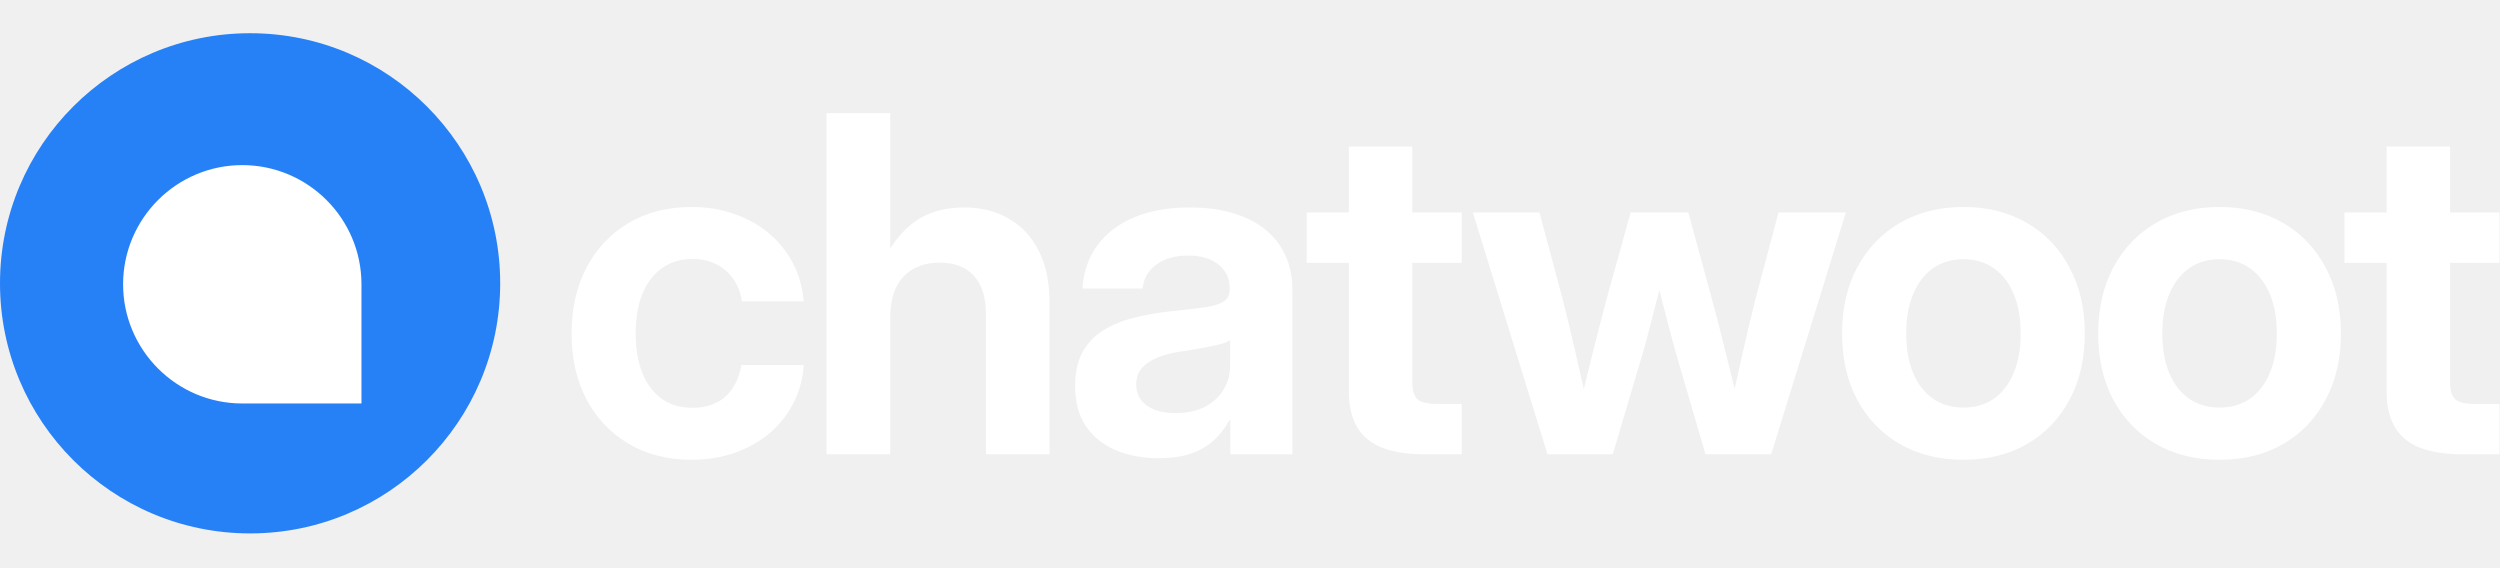
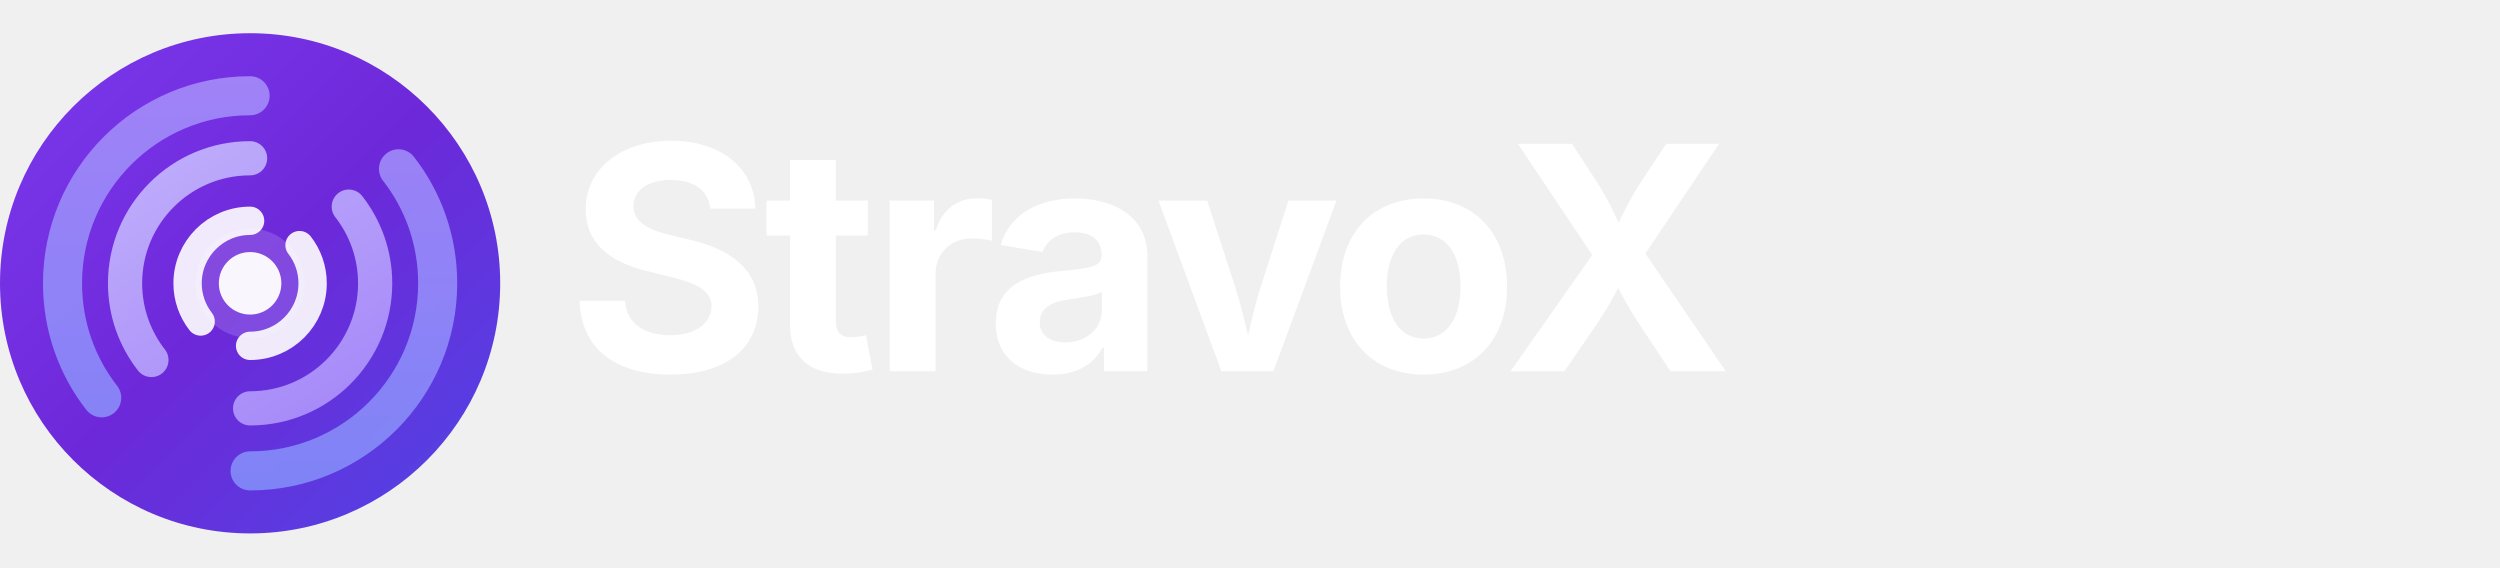
<svg xmlns="http://www.w3.org/2000/svg" width="2559" height="581" viewBox="0 0 2559 581" fill="none">
-   <path d="M256 546C397.385 546 512 431.385 512 290C512 148.615 397.385 34 256 34C114.615 34 0 148.615 0 290C0 431.385 114.615 546 256 546Z" fill="#2781F6" />
-   <path d="M367 410H247.99C182.388 410 129 356.608 129 290.989C129 225.392 182.388 172 247.992 172C313.612 172 367 225.392 367 290.989V410Z" fill="white" stroke="white" stroke-width="6" />
-   <path d="M707.875 470.625C683.5 470.625 662.016 465.156 643.422 454.219C624.984 443.281 610.609 428.125 600.297 408.75C590.141 389.375 585.062 366.953 585.062 341.484C585.062 316.016 590.141 293.516 600.297 273.984C610.609 254.453 624.984 239.219 643.422 228.281C662.016 217.344 683.5 211.875 707.875 211.875C723.812 211.875 738.5 214.297 751.938 219.141C765.531 223.828 777.328 230.469 787.328 239.062C797.484 247.656 805.609 257.812 811.703 269.531C817.797 281.25 821.469 294.219 822.719 308.438H759.438C758.5 301.875 756.625 296.016 753.812 290.859C751.156 285.547 747.641 281.016 743.266 277.266C739.047 273.359 734.047 270.391 728.266 268.359C722.641 266.172 716.156 265.078 708.812 265.078C696.781 265.078 686.391 268.203 677.641 274.453C668.891 280.703 662.172 289.531 657.484 300.938C652.953 312.344 650.688 325.859 650.688 341.484C650.688 356.953 652.953 370.391 657.484 381.797C662.172 393.203 668.812 402.031 677.406 408.281C686.156 414.375 696.625 417.422 708.812 417.422C716.156 417.422 722.641 416.406 728.266 414.375C733.891 412.344 738.734 409.453 742.797 405.703C747.016 401.797 750.453 397.188 753.109 391.875C755.766 386.406 757.719 380.312 758.969 373.594H822.719C821.781 387.656 818.266 400.625 812.172 412.5C806.234 424.219 798.188 434.453 788.031 443.203C777.875 451.797 766 458.516 752.406 463.359C738.812 468.203 723.969 470.625 707.875 470.625ZM911.209 326.484V465H846.053V115.781H911.209V281.25H898.319C906.288 259.375 917.459 242.422 931.834 230.391C946.366 218.359 964.725 212.344 986.913 212.344C1004.41 212.344 1019.65 216.172 1032.62 223.828C1045.74 231.328 1055.98 242.344 1063.32 256.875C1070.66 271.406 1074.33 289.141 1074.33 310.078V465H1009.18V321.562C1009.18 304.219 1005.04 291.094 996.756 282.188C988.631 273.281 977.069 268.828 962.069 268.828C952.069 268.828 943.241 270.859 935.584 274.922C927.928 278.984 921.913 285.234 917.538 293.672C913.319 302.109 911.209 313.047 911.209 326.484ZM1185.79 468.984C1169.39 468.984 1154.78 466.25 1141.97 460.781C1129.15 455.312 1119 447.109 1111.5 436.172C1104.15 425.234 1100.48 411.562 1100.48 395.156C1100.48 381.094 1103.06 369.453 1108.22 360.234C1113.53 350.859 1120.64 343.438 1129.54 337.969C1138.61 332.344 1149 328.125 1160.72 325.312C1172.43 322.344 1184.62 320.156 1197.28 318.75C1212.59 317.188 1224.7 315.781 1233.61 314.531C1242.51 313.125 1248.92 311.094 1252.83 308.438C1256.73 305.781 1258.68 301.719 1258.68 296.25V294.609C1258.68 288.047 1256.97 282.344 1253.53 277.5C1250.09 272.5 1245.25 268.594 1239 265.781C1232.75 262.969 1225.17 261.562 1216.26 261.562C1207.36 261.562 1199.47 262.969 1192.59 265.781C1185.87 268.594 1180.48 272.578 1176.42 277.734C1172.51 282.734 1170.25 288.594 1169.62 295.312H1107.98C1109.08 278.438 1114.08 263.828 1122.98 251.484C1132.04 239.141 1144.54 229.531 1160.48 222.656C1176.58 215.781 1195.72 212.344 1217.9 212.344C1234.47 212.344 1249.23 214.297 1262.2 218.203C1275.33 222.109 1286.34 227.734 1295.25 235.078C1304.31 242.422 1311.18 251.328 1315.87 261.797C1320.56 272.109 1322.9 283.75 1322.9 296.719V465H1259.39V430.078H1258.45C1254.23 437.891 1248.92 444.766 1242.51 450.703C1236.26 456.484 1228.45 461.016 1219.08 464.297C1209.86 467.422 1198.76 468.984 1185.79 468.984ZM1203.14 422.812C1214.86 422.812 1224.86 420.703 1233.14 416.484C1241.58 412.109 1247.98 406.25 1252.36 398.906C1256.89 391.562 1259.15 383.281 1259.15 374.062V348.281C1257.12 349.531 1254.39 350.703 1250.95 351.797C1247.67 352.734 1243.68 353.672 1239 354.609C1234.47 355.547 1229.47 356.484 1224 357.422C1218.68 358.359 1213.14 359.219 1207.36 360C1199.23 361.25 1191.81 363.203 1185.09 365.859C1178.37 368.516 1172.98 372.109 1168.92 376.641C1165.01 381.016 1163.06 386.719 1163.06 393.75C1163.06 399.688 1164.7 404.922 1167.98 409.453C1171.42 413.828 1176.11 417.188 1182.04 419.531C1187.98 421.719 1195.01 422.812 1203.14 422.812ZM1496.24 217.5V269.062H1337.57V217.5H1496.24ZM1380.69 150H1445.61V390.703C1445.61 399.297 1447.33 405.234 1450.77 408.516C1454.21 411.797 1460.69 413.438 1470.22 413.438C1474.13 413.438 1478.66 413.438 1483.82 413.438C1489.13 413.438 1493.27 413.438 1496.24 413.438V465C1492.02 465 1486.32 465 1479.13 465C1472.1 465 1464.99 465 1457.8 465C1431.39 465 1411.94 459.766 1399.44 449.297C1386.94 438.828 1380.69 422.656 1380.69 400.781V150ZM1584.03 465L1507.62 217.5H1575.82L1599.73 307.031C1604.26 324.688 1608.63 342.891 1612.85 361.641C1617.07 380.391 1621.29 398.828 1625.51 416.953H1616.6C1621.13 398.828 1625.67 380.391 1630.2 361.641C1634.88 342.891 1639.57 324.688 1644.26 307.031L1669.1 217.5H1728.17L1752.54 307.031C1757.38 324.688 1762.07 342.891 1766.6 361.641C1771.13 380.391 1775.67 398.828 1780.2 416.953H1771.06C1775.43 398.828 1779.65 380.391 1783.71 361.641C1787.93 342.891 1792.23 324.688 1796.6 307.031L1820.51 217.5H1889.42L1813.01 465H1745.74L1716.45 364.688C1713.63 354.844 1710.9 344.844 1708.24 334.688C1705.59 324.375 1702.93 314.062 1700.28 303.75C1697.78 293.281 1695.12 282.969 1692.31 272.812H1704.96C1702.31 282.969 1699.57 293.281 1696.76 303.75C1694.1 314.062 1691.45 324.375 1688.79 334.688C1686.29 344.844 1683.56 354.844 1680.59 364.688L1650.82 465H1584.03ZM2009.78 470.625C1985.09 470.625 1963.38 465.234 1944.62 454.453C1926.03 443.672 1911.5 428.594 1901.03 409.219C1890.72 389.844 1885.56 367.266 1885.56 341.484C1885.56 315.703 1890.72 293.125 1901.03 273.75C1911.5 254.219 1926.03 239.062 1944.62 228.281C1963.38 217.344 1985.09 211.875 2009.78 211.875C2034.62 211.875 2056.34 217.344 2074.94 228.281C2093.53 239.062 2107.98 254.219 2118.3 273.75C2128.77 293.125 2134 315.703 2134 341.484C2134 367.266 2128.77 389.844 2118.3 409.219C2107.98 428.594 2093.53 443.672 2074.94 454.453C2056.34 465.234 2034.62 470.625 2009.78 470.625ZM2009.78 417.188C2021.66 417.188 2031.97 414.219 2040.72 408.281C2049.47 402.188 2056.27 393.438 2061.11 382.031C2065.95 370.625 2068.38 357.109 2068.38 341.484C2068.38 325.547 2065.95 311.953 2061.11 300.703C2056.27 289.297 2049.47 280.547 2040.72 274.453C2031.97 268.359 2021.66 265.312 2009.78 265.312C1998.06 265.312 1987.75 268.359 1978.84 274.453C1970.09 280.547 1963.3 289.297 1958.45 300.703C1953.61 311.953 1951.19 325.547 1951.19 341.484C1951.19 357.266 1953.61 370.859 1958.45 382.266C1963.3 393.516 1970.09 402.188 1978.84 408.281C1987.75 414.219 1998.06 417.188 2009.78 417.188ZM2271.94 470.625C2247.26 470.625 2225.54 465.234 2206.79 454.453C2188.19 443.672 2173.66 428.594 2163.19 409.219C2152.88 389.844 2147.72 367.266 2147.72 341.484C2147.72 315.703 2152.88 293.125 2163.19 273.75C2173.66 254.219 2188.19 239.062 2206.79 228.281C2225.54 217.344 2247.26 211.875 2271.94 211.875C2296.79 211.875 2318.51 217.344 2337.1 228.281C2355.69 239.062 2370.15 254.219 2380.46 273.75C2390.93 293.125 2396.16 315.703 2396.16 341.484C2396.16 367.266 2390.93 389.844 2380.46 409.219C2370.15 428.594 2355.69 443.672 2337.1 454.453C2318.51 465.234 2296.79 470.625 2271.94 470.625ZM2271.94 417.188C2283.82 417.188 2294.13 414.219 2302.88 408.281C2311.63 402.188 2318.43 393.438 2323.27 382.031C2328.12 370.625 2330.54 357.109 2330.54 341.484C2330.54 325.547 2328.12 311.953 2323.27 300.703C2318.43 289.297 2311.63 280.547 2302.88 274.453C2294.13 268.359 2283.82 265.312 2271.94 265.312C2260.22 265.312 2249.91 268.359 2241.01 274.453C2232.26 280.547 2225.46 289.297 2220.62 300.703C2215.77 311.953 2213.35 325.547 2213.35 341.484C2213.35 357.266 2215.77 370.859 2220.62 382.266C2225.46 393.516 2232.26 402.188 2241.01 408.281C2249.91 414.219 2260.22 417.188 2271.94 417.188ZM2558.48 217.5V269.062H2399.81V217.5H2558.48ZM2442.93 150H2507.86V390.703C2507.86 399.297 2509.57 405.234 2513.01 408.516C2516.45 411.797 2522.93 413.438 2532.47 413.438C2536.37 413.438 2540.9 413.438 2546.06 413.438C2551.37 413.438 2555.51 413.438 2558.48 413.438V465C2554.26 465 2548.56 465 2541.37 465C2534.34 465 2527.23 465 2520.04 465C2493.64 465 2474.18 459.766 2461.68 449.297C2449.18 438.828 2442.93 422.656 2442.93 400.781V150Z" fill="white" />
+   <defs>
+     <linearGradient id="vt-bg-dark" x1="0" y1="34" x2="512" y2="546" gradientUnits="userSpaceOnUse">
+       <stop offset="0%" stop-color="#7C3AED" />
+       <stop offset="50%" stop-color="#6D28D9" />
+       <stop offset="100%" stop-color="#4F46E5" />
+     </linearGradient>
+     <linearGradient id="vt-d1" x1="256" y1="66" x2="256" y2="514" gradientUnits="userSpaceOnUse">
+       <stop offset="0%" stop-color="#A78BFA" />
+       <stop offset="100%" stop-color="#818CF8" />
+     </linearGradient>
+     <linearGradient id="vt-d2" x1="160" y1="130" x2="352" y2="450" gradientUnits="userSpaceOnUse">
+       <stop offset="0%" stop-color="#C4B5FD" />
+       <stop offset="100%" stop-color="#A78BFA" />
+     </linearGradient>
+   </defs>
+   <circle cx="256" cy="290" r="256" fill="url(#vt-bg-dark)" />
+   <path d="M256 98C150 98 64 184 64 290c0 44.2 14.9 84.9 40.1 117.2" stroke="url(#vt-d1)" stroke-width="40" stroke-linecap="round" fill="none" opacity="0.9" />
+   <path d="M256 162C185.3 162 128 219.3 128 290c0 29.6 10.1 56.8 27 78.5" stroke="url(#vt-d2)" stroke-width="35" stroke-linecap="round" fill="none" opacity="0.95" />
+   <path d="M256 226c-35.3 0-64 28.7-64 64c0 14.7 5 28.3 13.4 39.1" stroke="white" stroke-width="29" stroke-linecap="round" fill="none" opacity="0.9" />
+   <path d="M256 482c106 0 192-86 192-192c0-44.2-14.9-84.9-40.1-117.2" stroke="url(#vt-d1)" stroke-width="40" stroke-linecap="round" fill="none" opacity="0.9" />
+   <path d="M256 418c70.7 0 128-57.3 128-128c0-29.6-10.1-56.8-27-78.5" stroke="url(#vt-d2)" stroke-width="35" stroke-linecap="round" fill="none" opacity="0.95" />
+   <path d="M256 354c35.3 0 64-28.7 64-64c0-14.7-5-28.3-13.4-39.1" stroke="white" stroke-width="29" stroke-linecap="round" fill="none" opacity="0.9" />
+   <circle cx="256" cy="290" r="32" fill="white" opacity="0.95" />
+   <circle cx="256" cy="290" r="56" fill="white" opacity="0.15" />
+   <text x="580" y="380" font-family="Inter, -apple-system, BlinkMacSystemFont, Segoe UI, Roboto, sans-serif" font-size="320" font-weight="700" fill="white" letter-spacing="-8">StravoX</text>
</svg>
